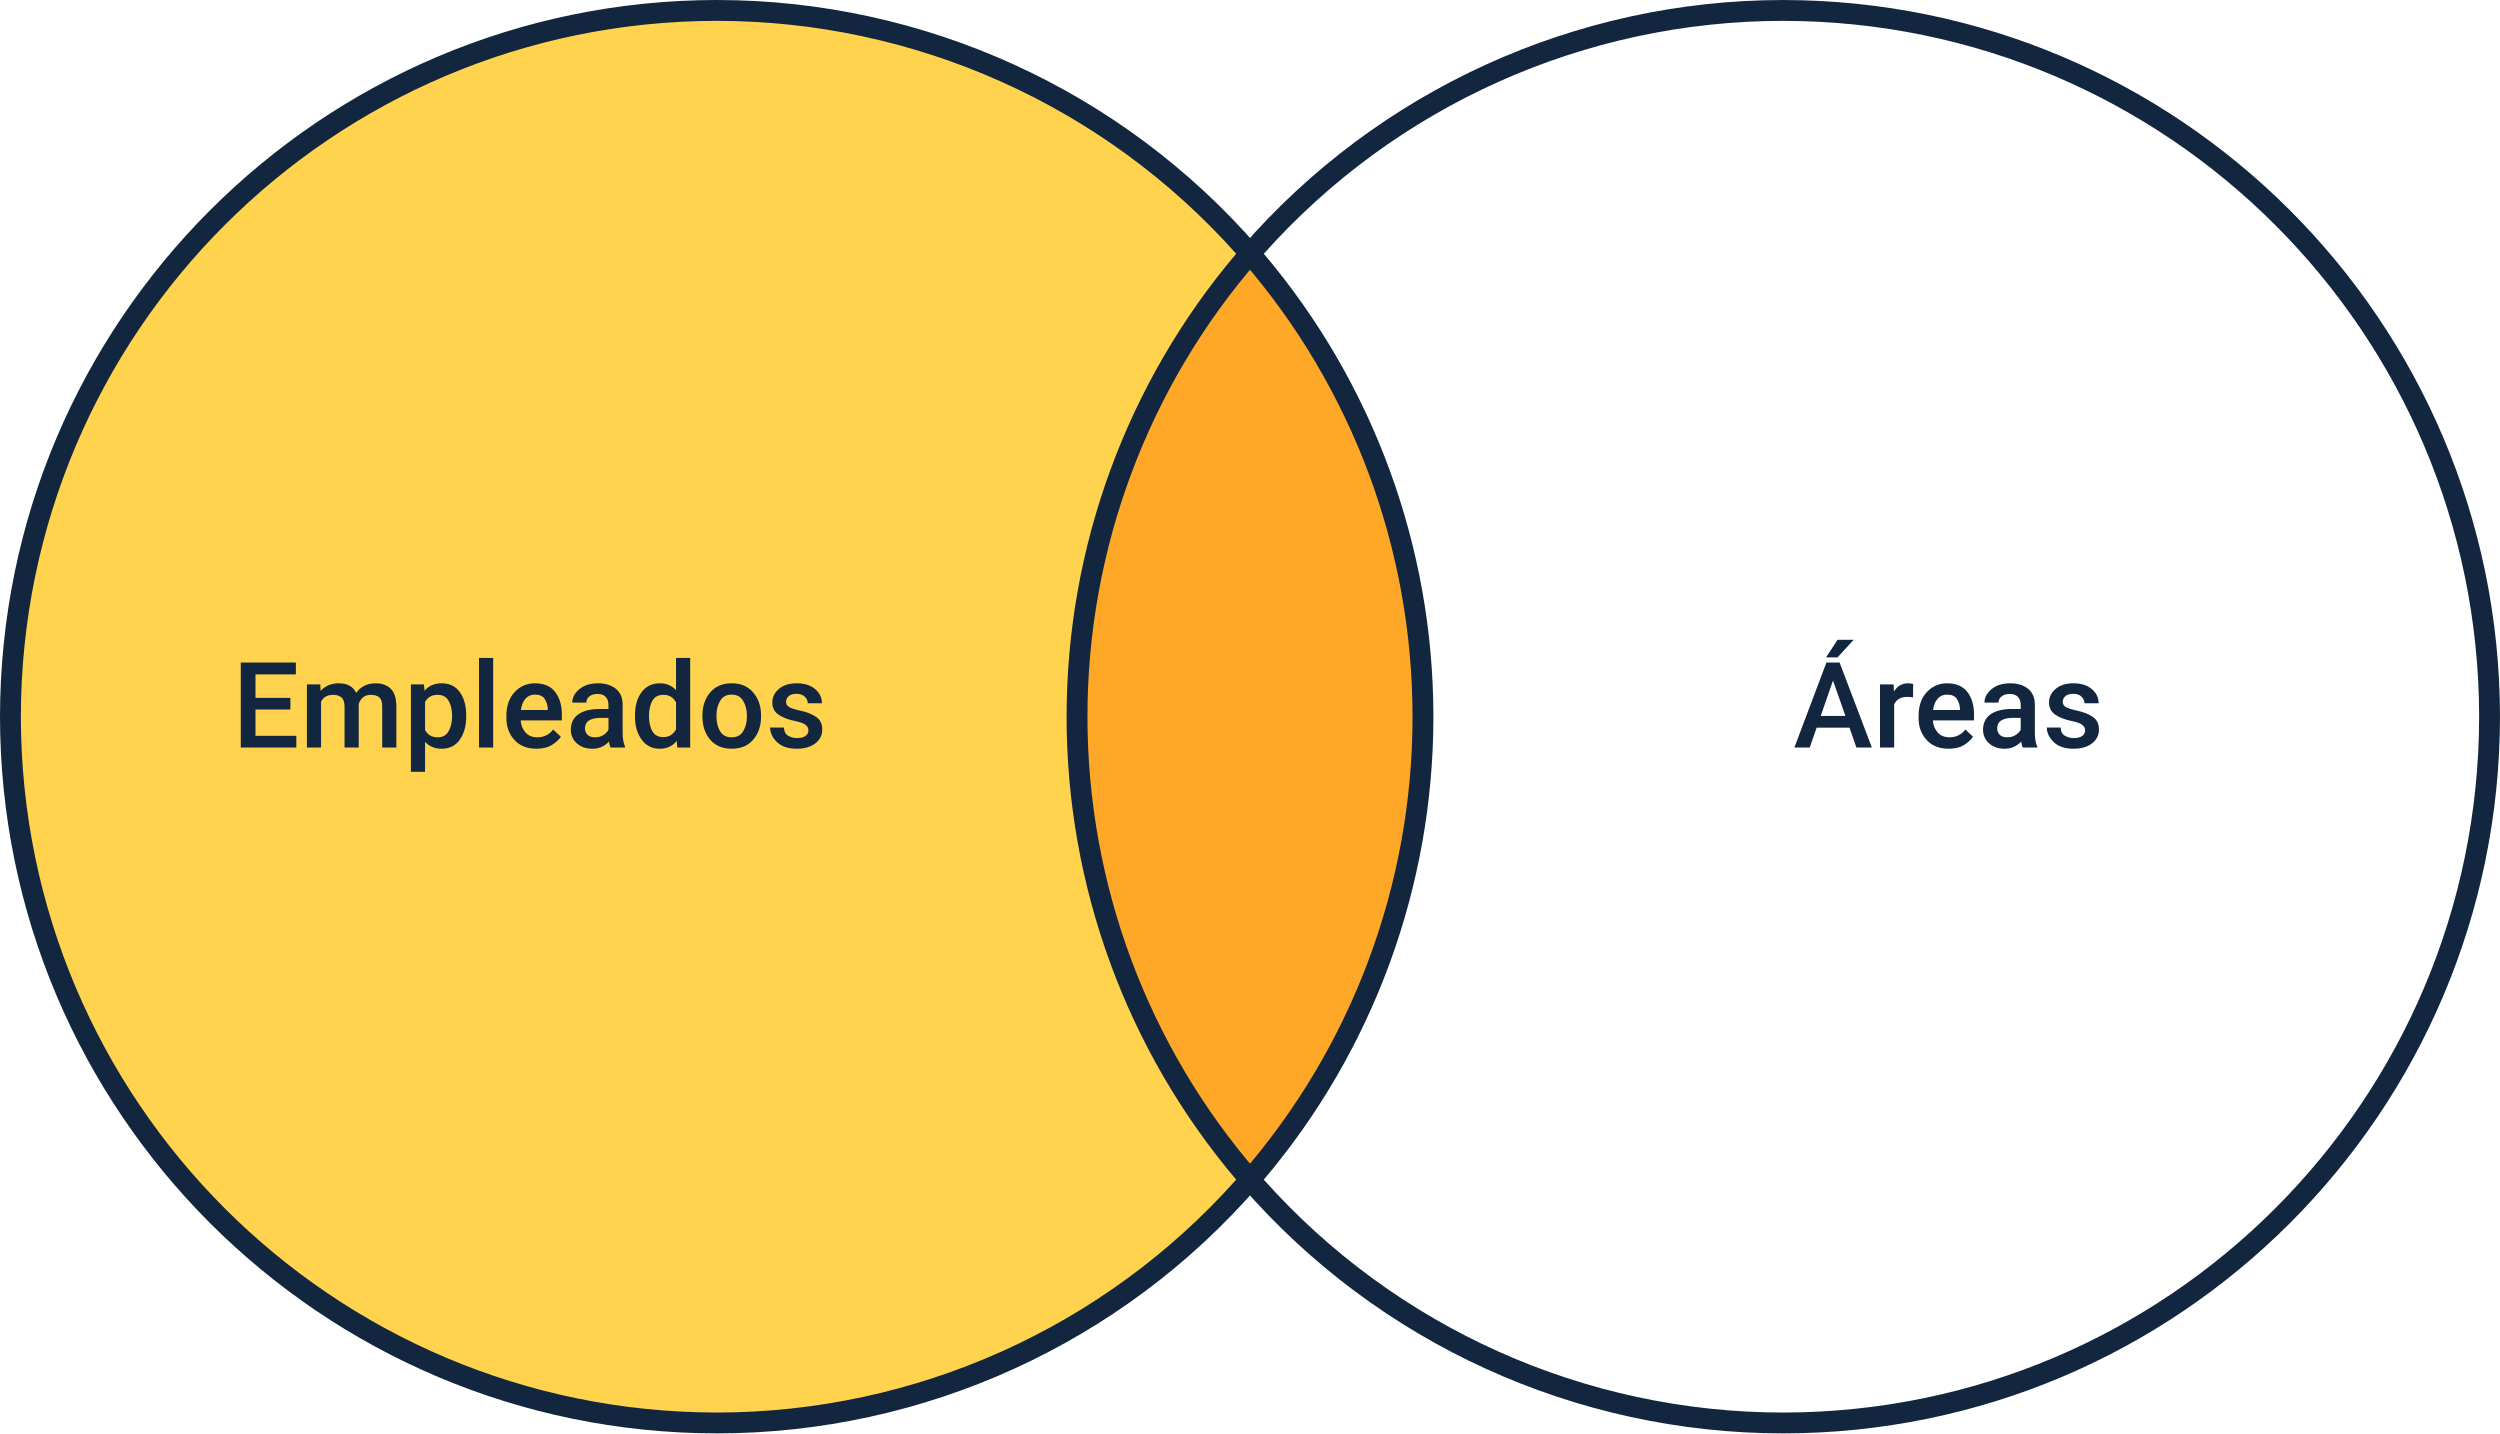
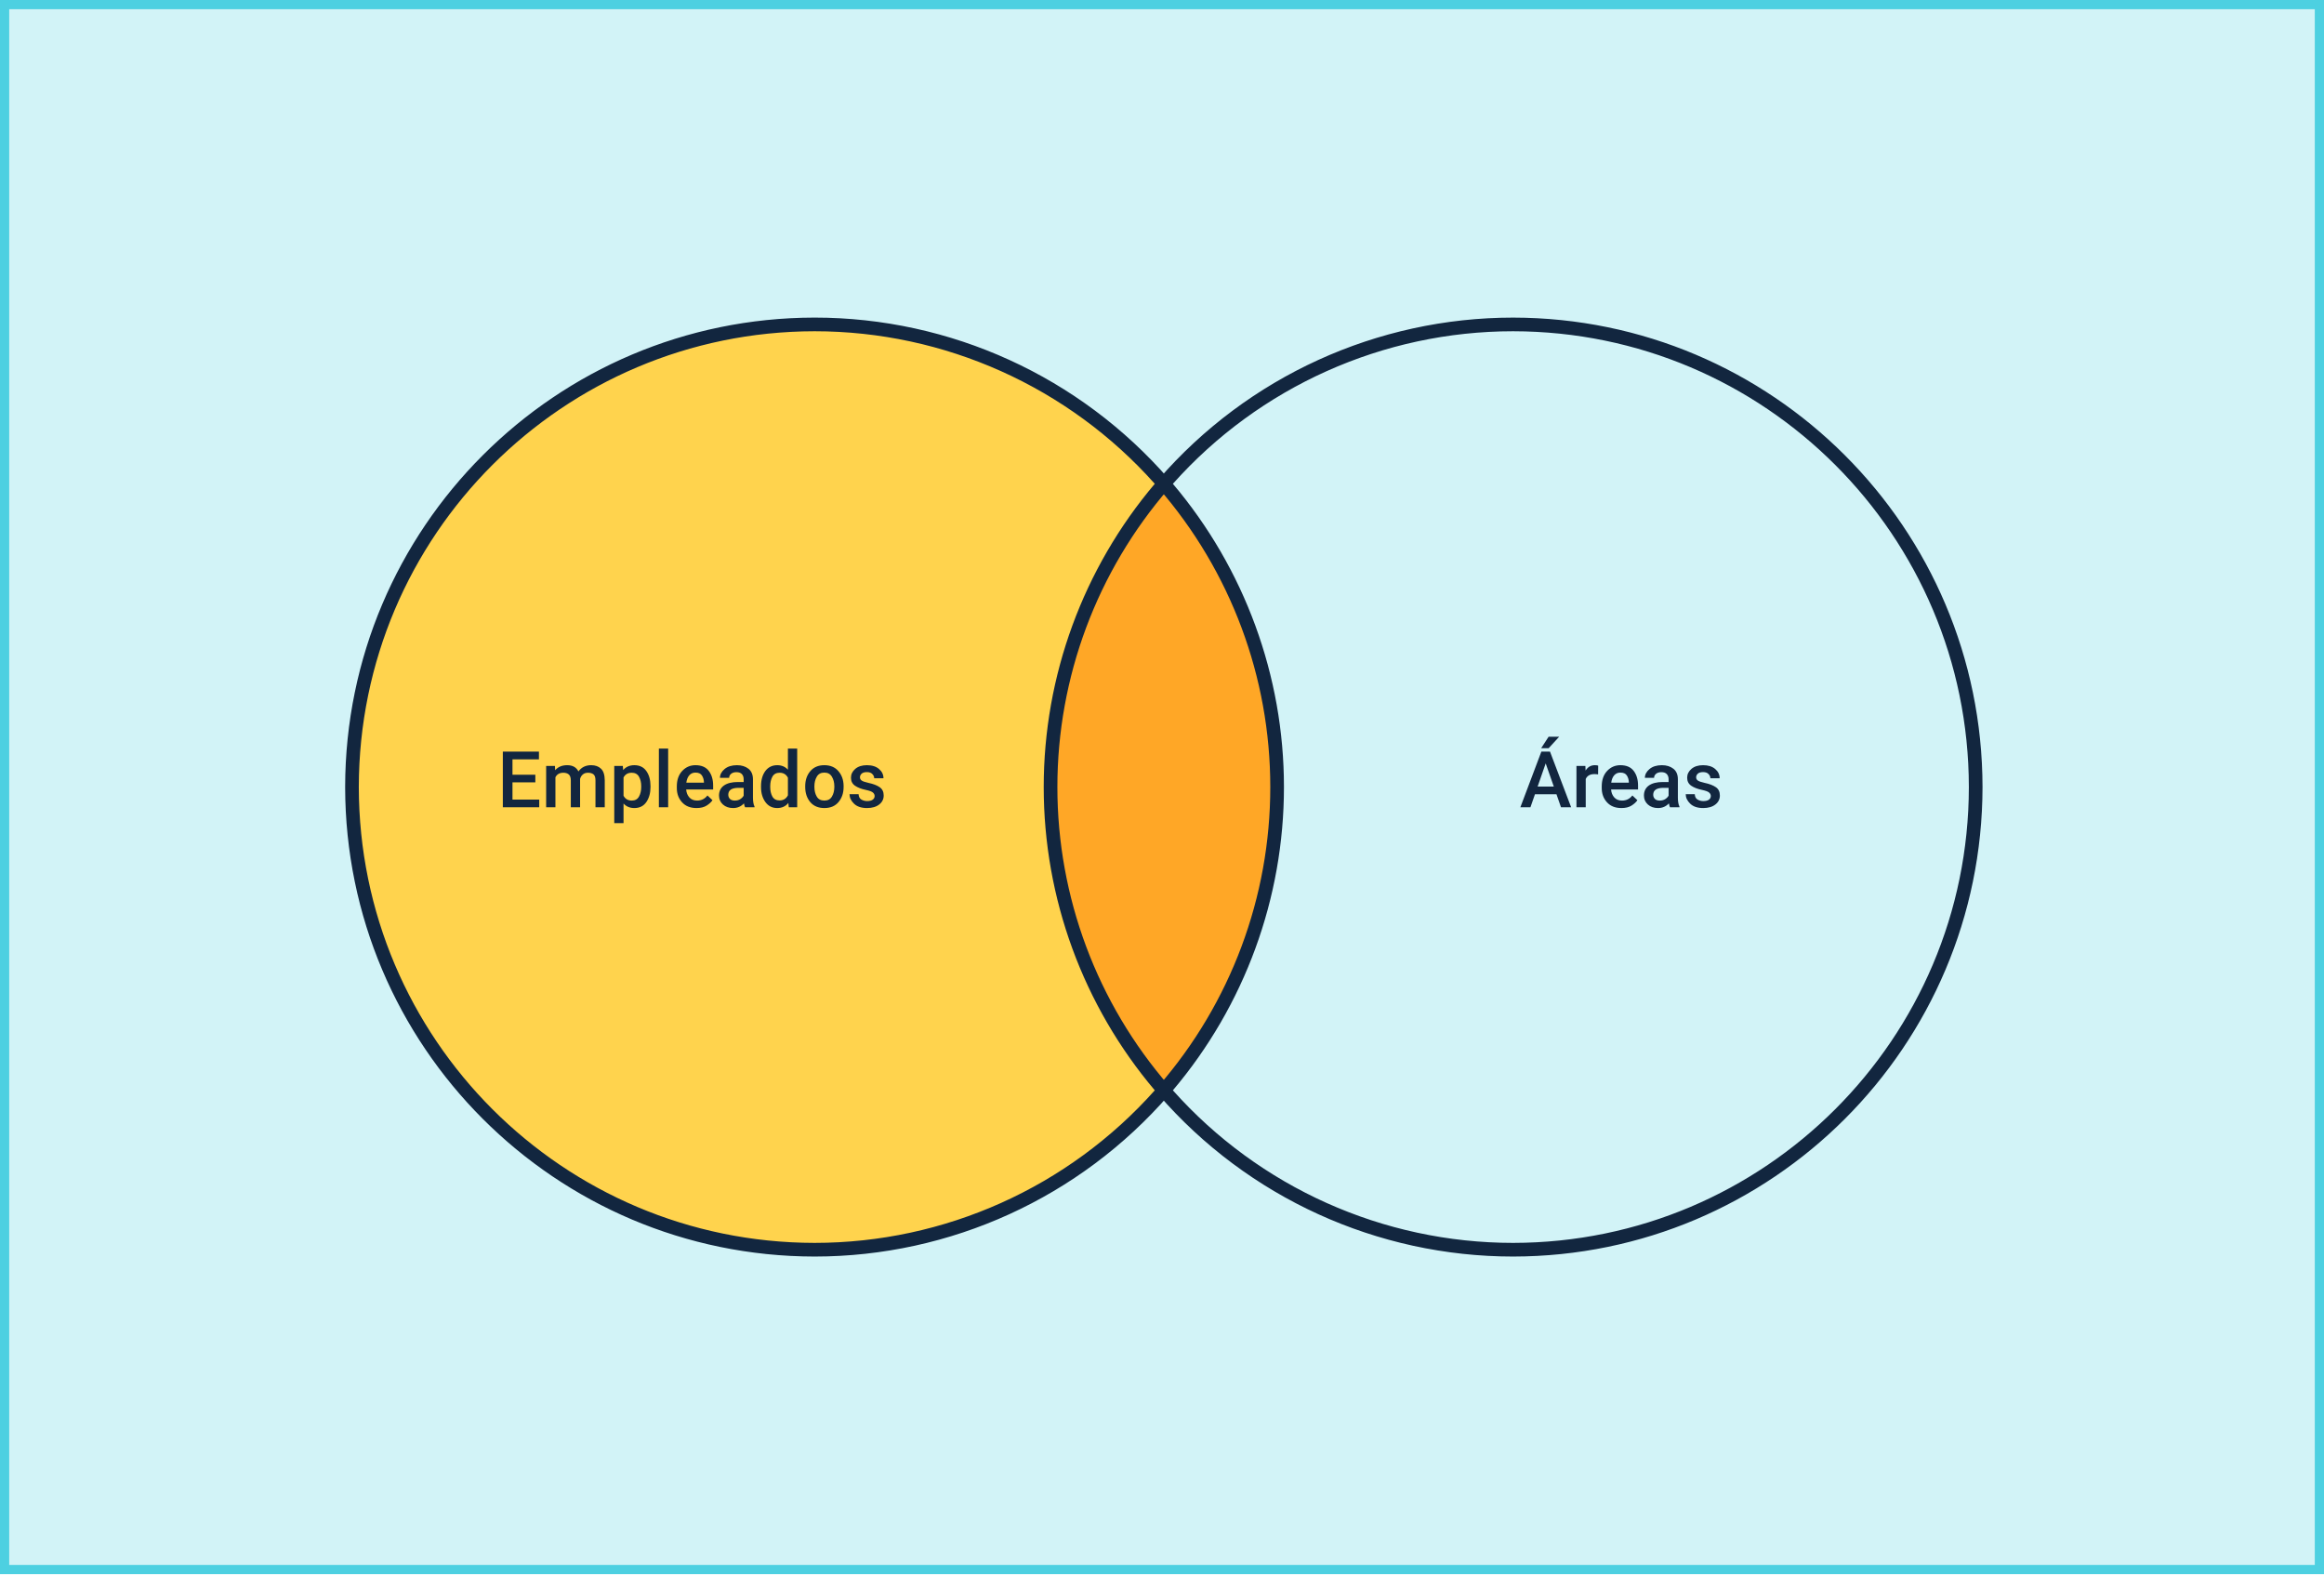
- <svg xmlns="http://www.w3.org/2000/svg" width="355.799" height="204" viewBox="0 0 355.799 204">
-   <g id="t5-i7" transform="translate(217.758 1968.477)">
-     <path id="Path_141544" data-name="Path 141544" d="M-39.842-1932.36a100.283,100.283,0,0,0-75.9-34.617,100.516,100.516,0,0,0-100.516,100.516,100.516,100.516,0,0,0,100.516,100.516,100.282,100.282,0,0,0,75.9-34.616,100.122,100.122,0,0,1-24.617-65.9A100.122,100.122,0,0,1-39.842-1932.36Z" transform="translate(-0.016 -0.016)" fill="#ffd34d" />
-     <text id="Empleados" transform="translate(-184.726 -1862.09)" fill="#12263f" font-size="17" font-family="Roboto-Medium, Roboto" font-weight="500">
-       <tspan x="0" y="0">Empleados</tspan>
-     </text>
-     <path id="Path_141547" data-name="Path 141547" d="M24.617,0c4.455,0,24.617,29.5,24.617,65.9s-20.495,65.9-24.617,65.9S0,102.295,0,65.9,20.162,0,24.617,0Z" transform="translate(-64.476 -1932.377)" fill="#ffa726" />
-     <text id="Áreas" transform="translate(37.459 -1862.09)" fill="#12263f" font-size="17" font-family="Roboto-Medium, Roboto" font-weight="500">
-       <tspan x="0" y="0">Áreas</tspan>
-     </text>
-     <g id="Group_96208" data-name="Group 96208" transform="translate(-41.343 -1968.477)">
-       <path id="Path_141545" data-name="Path 141545" d="M37.959-1764.477a102.008,102.008,0,0,1-77.02-35.127,1.485,1.485,0,0,1,0-1.947,98.977,98.977,0,0,0,24.253-64.926A98.975,98.975,0,0,0-39.061-1931.4a1.485,1.485,0,0,1,0-1.947,102,102,0,0,1,77.02-35.127,102.116,102.116,0,0,1,102,102A102.116,102.116,0,0,1,37.959-1764.477Zm-73.933-36.113a99.04,99.04,0,0,0,73.933,33.146,99.145,99.145,0,0,0,99.032-99.032,99.145,99.145,0,0,0-99.032-99.032,99.039,99.039,0,0,0-73.933,33.145,101.95,101.95,0,0,1,24.135,65.888A101.945,101.945,0,0,1-35.975-1800.59Z" transform="translate(39.424 1968.477)" fill="#12263f" />
-     </g>
-     <g id="Group_96209" data-name="Group 96209" transform="translate(-217.758 -1968.477)">
-       <path id="Path_141546" data-name="Path 141546" d="M-115.758-1764.477a102.116,102.116,0,0,1-102-102,102.116,102.116,0,0,1,102-102,102,102,0,0,1,77.02,35.127,1.485,1.485,0,0,1,0,1.947,98.975,98.975,0,0,0-24.253,64.926,98.977,98.977,0,0,0,24.253,64.926,1.485,1.485,0,0,1,0,1.947A102.006,102.006,0,0,1-115.758-1764.477Zm0-201.032a99.145,99.145,0,0,0-99.032,99.032,99.145,99.145,0,0,0,99.032,99.032,99.04,99.04,0,0,0,73.933-33.146,101.945,101.945,0,0,1-24.135-65.887,101.95,101.95,0,0,1,24.135-65.888A99.039,99.039,0,0,0-115.758-1965.509Z" transform="translate(217.758 1968.477)" fill="#12263f" />
+ <svg xmlns="http://www.w3.org/2000/svg" width="505" height="342" viewBox="0 0 505 342">
+   <g id="t5-i7" transform="translate(-285 -5397)">
+     <rect id="Rectangle_8199" data-name="Rectangle 8199" width="505" height="342" transform="translate(285 5397)" fill="rgba(77,208,225,0.25)" />
+     <path id="Rectangle_8199_-_Outline" data-name="Rectangle 8199 - Outline" d="M2,2V340H503V2H2M0,0H505V342H0Z" transform="translate(285 5397)" fill="#4dd0e1" />
+     <g id="t5-i7-2" data-name="t5-i7" transform="translate(577.758 7434.477)">
+       <path id="Path_141544" data-name="Path 141544" d="M-39.842-1932.36a100.283,100.283,0,0,0-75.9-34.617,100.516,100.516,0,0,0-100.516,100.516,100.516,100.516,0,0,0,100.516,100.516,100.282,100.282,0,0,0,75.9-34.616,100.122,100.122,0,0,1-24.617-65.9A100.122,100.122,0,0,1-39.842-1932.36Z" transform="translate(-0.016 -0.016)" fill="#ffd34d" />
+       <text id="Empleados" transform="translate(-184.726 -1862.09)" fill="#12263f" font-size="17" font-family="Roboto-Medium, Roboto" font-weight="500">
+         <tspan x="0" y="0">Empleados</tspan>
+       </text>
+       <path id="Path_141547" data-name="Path 141547" d="M24.617,0c4.455,0,24.617,29.5,24.617,65.9s-20.495,65.9-24.617,65.9S0,102.295,0,65.9,20.162,0,24.617,0Z" transform="translate(-64.476 -1932.377)" fill="#ffa726" />
+       <text id="Áreas" transform="translate(37.459 -1862.09)" fill="#12263f" font-size="17" font-family="Roboto-Medium, Roboto" font-weight="500">
+         <tspan x="0" y="0">Áreas</tspan>
+       </text>
+       <g id="Group_96208" data-name="Group 96208" transform="translate(-41.343 -1968.477)">
+         <path id="Path_141545" data-name="Path 141545" d="M37.959-1764.477a102.008,102.008,0,0,1-77.02-35.127,1.485,1.485,0,0,1,0-1.947,98.977,98.977,0,0,0,24.253-64.926A98.975,98.975,0,0,0-39.061-1931.4a1.485,1.485,0,0,1,0-1.947,102,102,0,0,1,77.02-35.127,102.116,102.116,0,0,1,102,102A102.116,102.116,0,0,1,37.959-1764.477Zm-73.933-36.113a99.04,99.04,0,0,0,73.933,33.146,99.145,99.145,0,0,0,99.032-99.032,99.145,99.145,0,0,0-99.032-99.032,99.039,99.039,0,0,0-73.933,33.145,101.95,101.95,0,0,1,24.135,65.888A101.945,101.945,0,0,1-35.975-1800.59Z" transform="translate(39.424 1968.477)" fill="#12263f" />
+       </g>
+       <g id="Group_96209" data-name="Group 96209" transform="translate(-217.758 -1968.477)">
+         <path id="Path_141546" data-name="Path 141546" d="M-115.758-1764.477a102.116,102.116,0,0,1-102-102,102.116,102.116,0,0,1,102-102,102,102,0,0,1,77.02,35.127,1.485,1.485,0,0,1,0,1.947,98.975,98.975,0,0,0-24.253,64.926,98.977,98.977,0,0,0,24.253,64.926,1.485,1.485,0,0,1,0,1.947A102.006,102.006,0,0,1-115.758-1764.477Zm0-201.032a99.145,99.145,0,0,0-99.032,99.032,99.145,99.145,0,0,0,99.032,99.032,99.04,99.04,0,0,0,73.933-33.146,101.945,101.945,0,0,1-24.135-65.887,101.95,101.95,0,0,1,24.135-65.888A99.039,99.039,0,0,0-115.758-1965.509Z" transform="translate(217.758 1968.477)" fill="#12263f" />
+       </g>
    </g>
  </g>
</svg>
